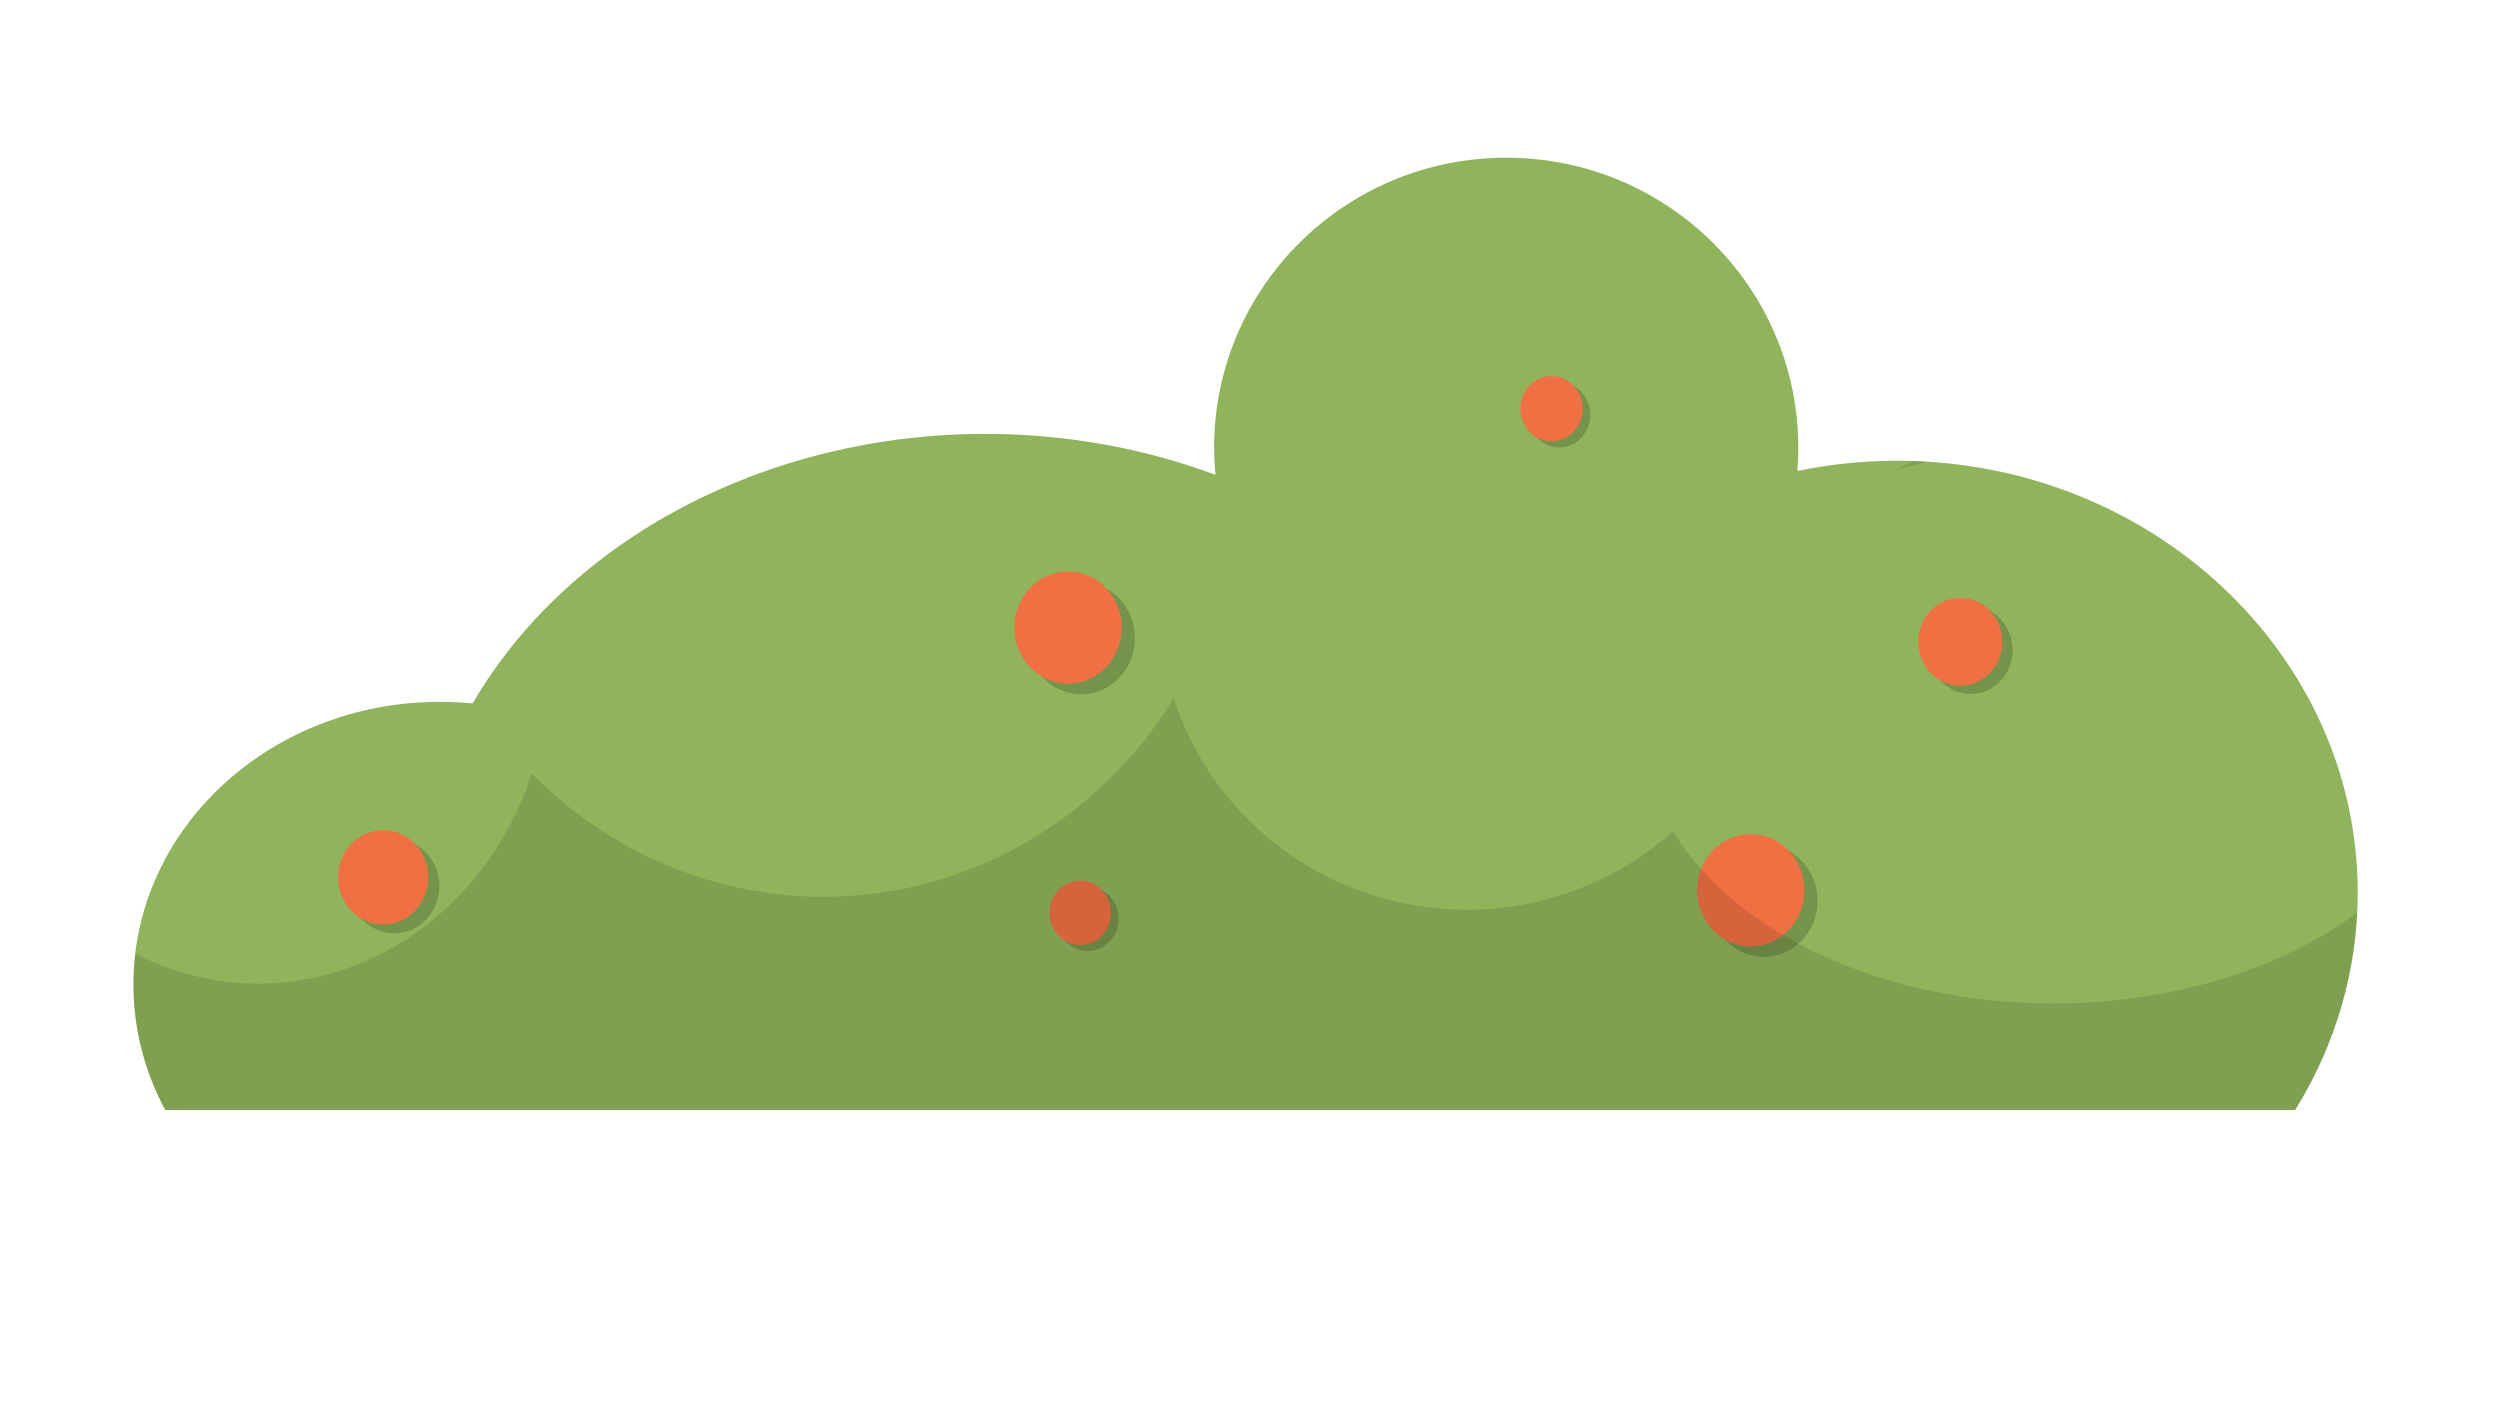
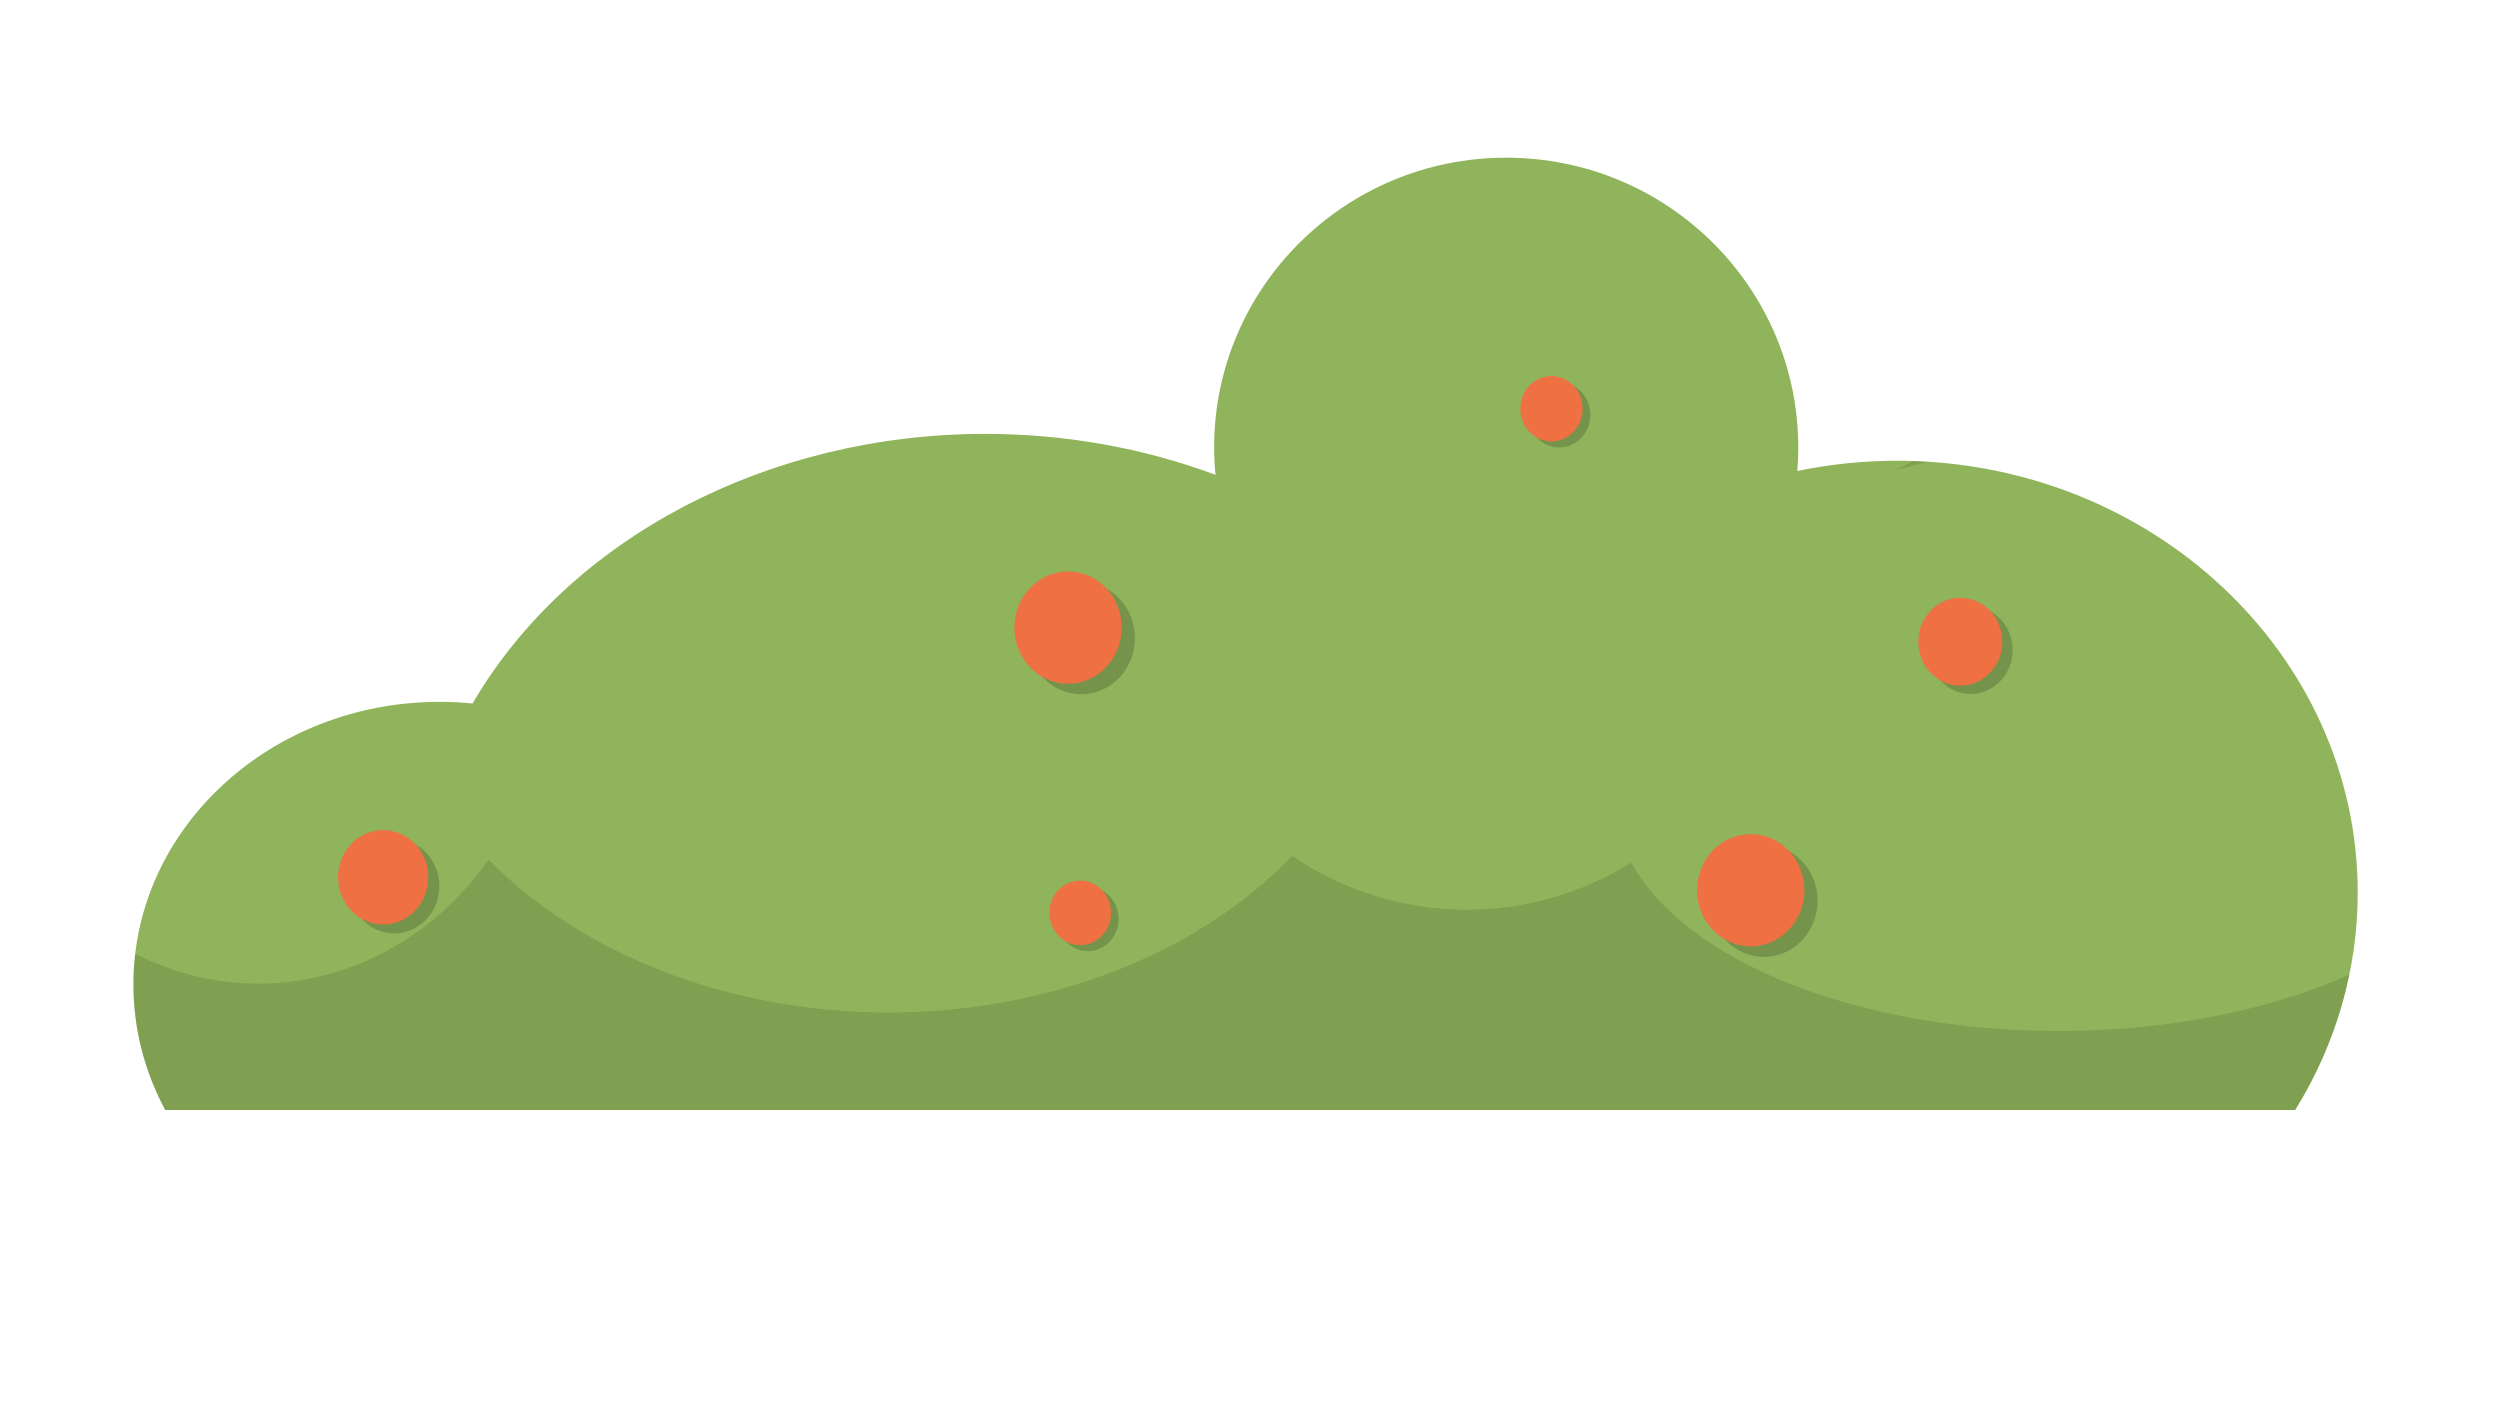
<svg xmlns="http://www.w3.org/2000/svg" width="1920px" height="1080px" viewBox="0 0 1920 1080" version="1.1" id="SVGRoot">
  <defs id="defs860" />
  <g id="layer1">
    <g id="g1514" transform="translate(-103.6644,799.7768)" />
-     <g id="g1204" transform="translate(2.782359,13.95273)">
-       <path id="path1106" style="fill:#8fb45b;fill-opacity:1;fill-rule:evenodd;stroke-width:26.3" d="m 1153.978,107.162 a 224.324,222.716 0 0 0 -224.324,222.715 224.324,222.716 0 0 0 1.072,20.832 439.044,371.129 0 0 0 -176.834,-31.443 439.044,371.129 0 0 0 -393.74,207.062 235.254,217.167 0 0 0 -25.23,-1.262 235.254,217.167 0 0 0 -235.254,217.166 235.254,217.167 0 0 0 24.437,96.307 H 1759.896 a 354.073,331.781 0 0 0 48.053,-166.867 354.073,331.781 0 0 0 -354.072,-331.781 354.073,331.781 0 0 0 -76.303,7.871 224.324,222.716 0 0 0 0.727,-17.883 224.324,222.716 0 0 0 -224.322,-222.717 z" />
-       <g id="g1161">
+     <g id="g1321">
+       <path id="path1106" style="fill:#8fb45b;fill-opacity:1;fill-rule:evenodd;stroke-width:26.3" d="m 1156.76,121.114 a 224.324,222.716 0 0 0 -224.324,222.715 224.324,222.716 0 0 0 1.072,20.832 439.044,371.129 0 0 0 -176.834,-31.443 439.044,371.129 0 0 0 -393.74,207.062 235.254,217.167 0 0 0 -25.23,-1.262 235.254,217.167 0 0 0 -235.254,217.166 235.254,217.167 0 0 0 24.438,96.307 h 1635.791 a 354.073,331.781 0 0 0 48.053,-166.867 354.073,331.781 0 0 0 -354.072,-331.781 354.073,331.781 0 0 0 -76.303,7.871 224.324,222.716 0 0 0 0.727,-17.883 224.324,222.716 0 0 0 -224.322,-222.717 z" />
+       <g id="g1161" transform="translate(2.782359,13.95273)">
        <ellipse style="fill:#000000;fill-opacity:0.184;fill-rule:evenodd;stroke:none;stroke-width:25.636;stroke-opacity:1" id="ellipse1125" cx="827.611" cy="476.132" rx="41.198" ry="43.124" />
        <ellipse style="fill:#ef7043;fill-opacity:1;fill-rule:evenodd;stroke:none;stroke-width:25.636;stroke-opacity:1" id="ellipse1127" cx="817.477" cy="468.052" rx="41.198" ry="43.124" />
        <ellipse style="fill:#000000;fill-opacity:0.184;fill-rule:evenodd;stroke:none;stroke-width:21.554;stroke-opacity:1" id="ellipse1129" cx="300.017" cy="666.619" rx="34.637" ry="36.257" />
        <ellipse style="fill:#ef7043;fill-opacity:1;fill-rule:evenodd;stroke:none;stroke-width:21.554;stroke-opacity:1" id="ellipse1131" cx="291.497" cy="659.826" rx="34.637" ry="36.257" />
        <ellipse style="fill:#000000;fill-opacity:0.184;fill-rule:evenodd;stroke:none;stroke-width:14.719;stroke-opacity:1" id="ellipse1133" cx="832.644" cy="691.759" rx="23.654" ry="24.76" />
        <ellipse style="fill:#ef7043;fill-opacity:1;fill-rule:evenodd;stroke:none;stroke-width:14.719;stroke-opacity:1" id="ellipse1135" cx="826.826" cy="687.12" rx="23.654" ry="24.76" />
        <ellipse style="fill:#000000;fill-opacity:0.184;fill-rule:evenodd;stroke:none;stroke-width:25.636;stroke-opacity:1" id="ellipse1137" cx="1351.915" cy="677.836" rx="41.198" ry="43.124" />
        <ellipse style="fill:#ef7043;fill-opacity:1;fill-rule:evenodd;stroke:none;stroke-width:25.636;stroke-opacity:1" id="ellipse1139" cx="1341.781" cy="669.756" rx="41.198" ry="43.124" />
        <ellipse style="fill:#000000;fill-opacity:0.184;fill-rule:evenodd;stroke:none;stroke-width:20.07;stroke-opacity:1" id="ellipse1141" cx="1510.664" cy="485.245" rx="32.252" ry="33.761" />
        <ellipse style="fill:#ef7043;fill-opacity:1;fill-rule:evenodd;stroke:none;stroke-width:20.07;stroke-opacity:1" id="ellipse1143" cx="1502.729" cy="478.919" rx="32.252" ry="33.761" />
        <ellipse style="fill:#000000;fill-opacity:0.184;fill-rule:evenodd;stroke:none;stroke-width:14.898;stroke-opacity:1" id="ellipse1145" cx="1194.654" cy="304.639" rx="23.941" ry="25.06" />
        <ellipse style="fill:#ef7043;fill-opacity:1;fill-rule:evenodd;stroke:none;stroke-width:14.898;stroke-opacity:1" id="ellipse1147" cx="1188.764" cy="299.943" rx="23.941" ry="25.06" />
      </g>
-       <path id="path1163" style="fill:#000000;fill-opacity:0.11;fill-rule:evenodd;stroke-width:26.3" d="m 1466.609,340.115 a 408.012,194.264 0 0 1 -14.006,7.049 315.517,213.026 0 0 1 25.979,-6.455 354.073,331.781 0 0 0 -11.973,-0.594 z M 898.625,522.344 A 317.754,325.514 0 0 1 629.623,674.773 317.754,325.514 0 0 1 405.658,580.135 223.294,243.953 0 0 1 195.561,741.492 a 223.294,243.953 0 0 1 -94.445,-22.967 235.254,217.167 0 0 0 -1.447,23.707 235.254,217.167 0 0 0 24.438,96.307 H 1759.897 a 354.073,331.781 0 0 0 47.66,-151.588 315.517,213.026 0 0 1 -233.512,69.773 315.517,213.026 0 0 1 -291.926,-132.25 236.339,233.241 0 0 1 -158.408,60.271 A 236.339,233.241 0 0 1 898.625,522.344 Z" />
+       <path id="path1163" style="fill:#000000;fill-opacity:0.11;fill-rule:evenodd;stroke-width:26.3" d="M 1469.393 354.068 A 408.012 194.264 0 0 1 1455.387 361.117 A 315.517 213.026 0 0 1 1481.365 354.662 A 354.073 331.781 0 0 0 1469.393 354.068 z M 992.426 657.363 A 385.731 296.771 0 0 1 682.416 777.621 A 385.731 296.771 0 0 1 375.229 660.215 A 223.294 243.953 0 0 1 198.344 755.445 A 223.294 243.953 0 0 1 103.898 732.479 A 235.254 217.167 0 0 0 102.451 756.186 A 235.254 217.167 0 0 0 126.889 852.492 L 1762.68 852.492 A 354.073 331.781 0 0 0 1804.236 748.459 A 341.236 178.01 0 0 1 1581.053 791.818 A 341.236 178.01 0 0 1 1252.869 662.459 A 236.339 233.241 0 0 1 1126.494 698.699 A 236.339 233.241 0 0 1 992.426 657.363 z " />
    </g>
  </g>
</svg>
